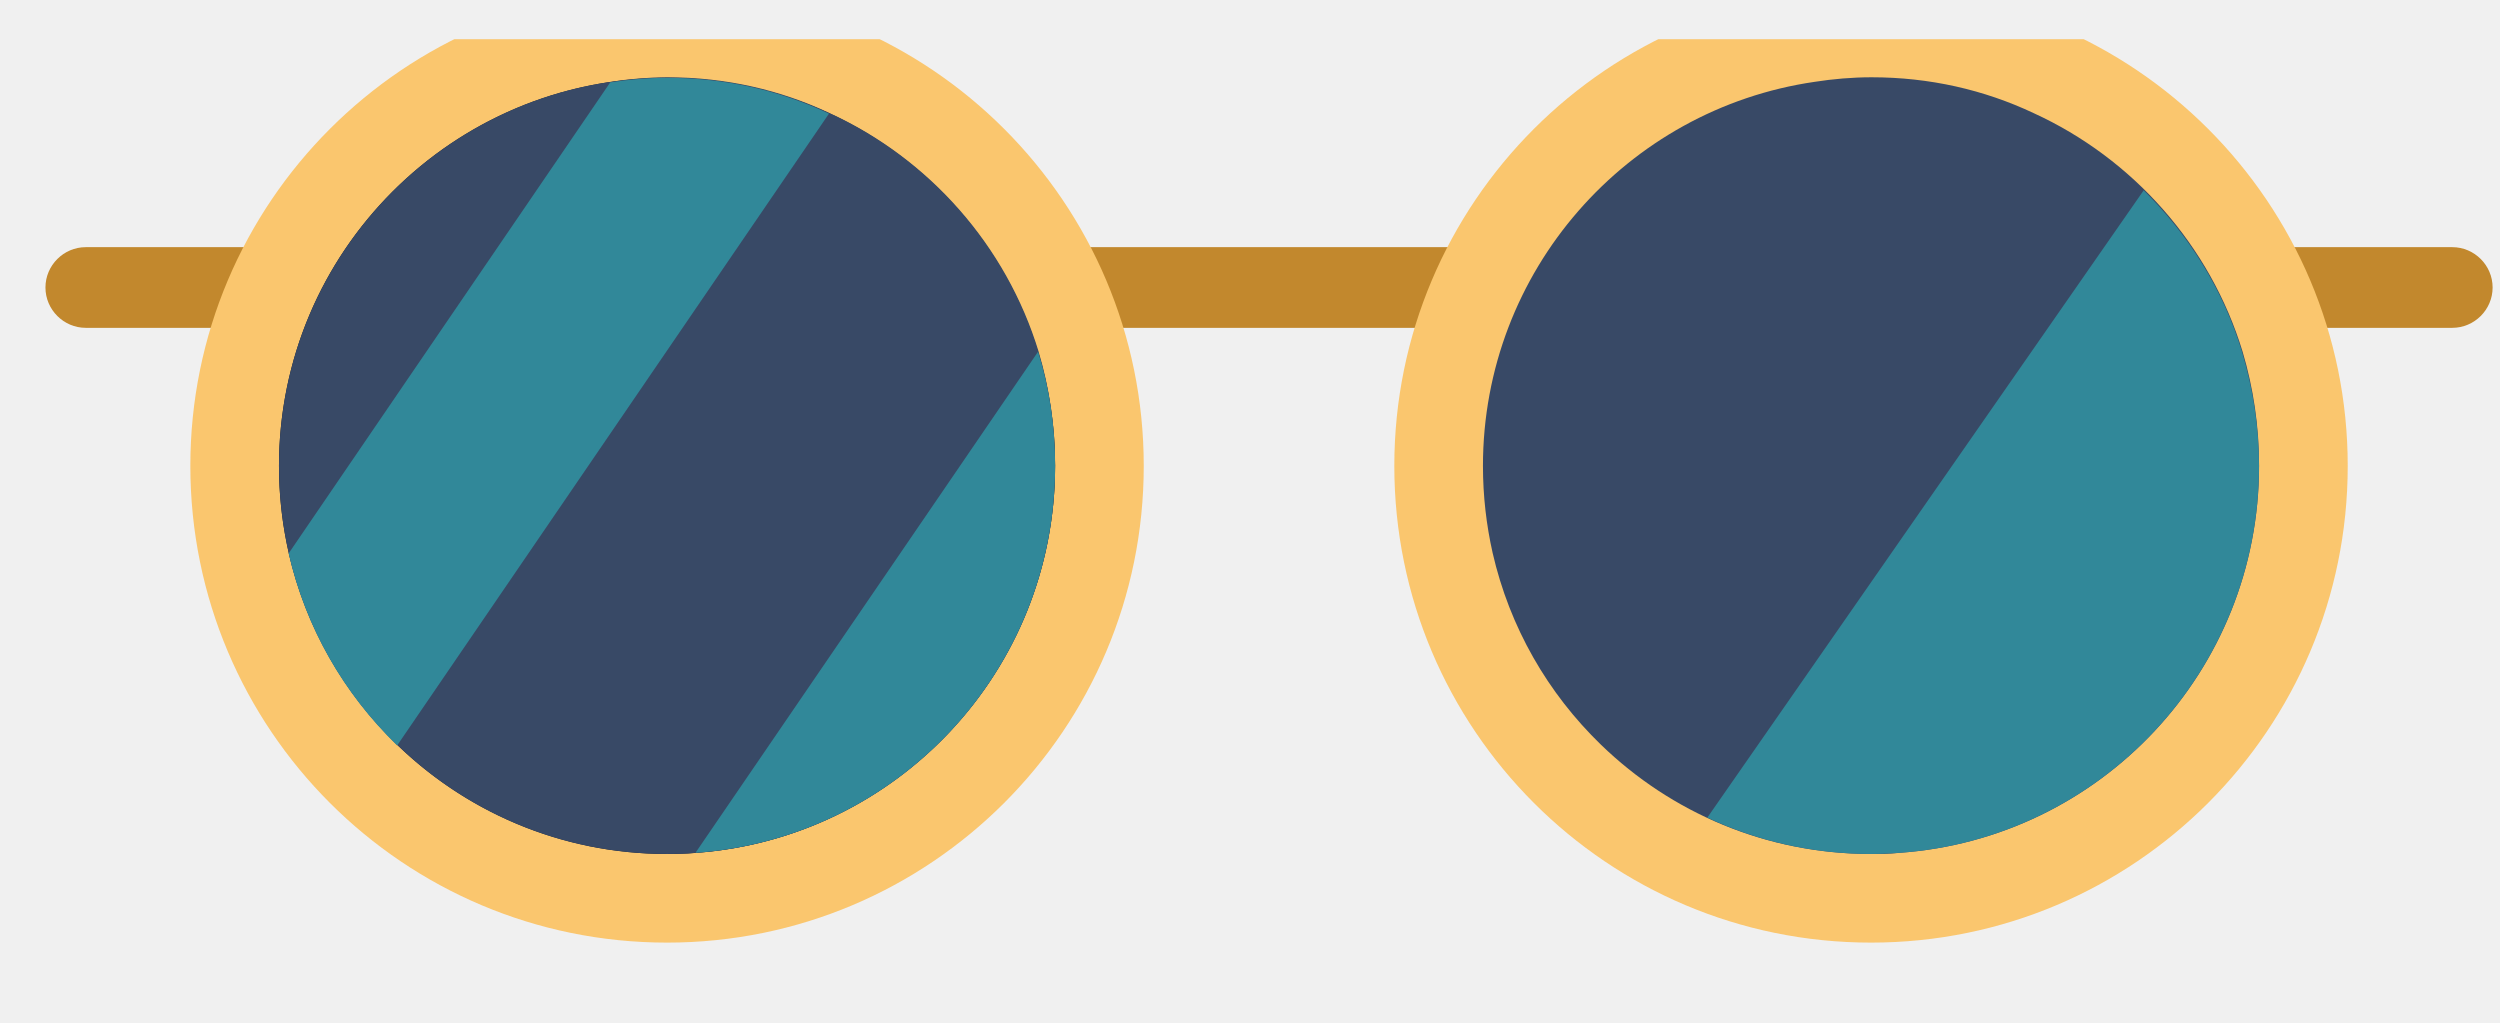
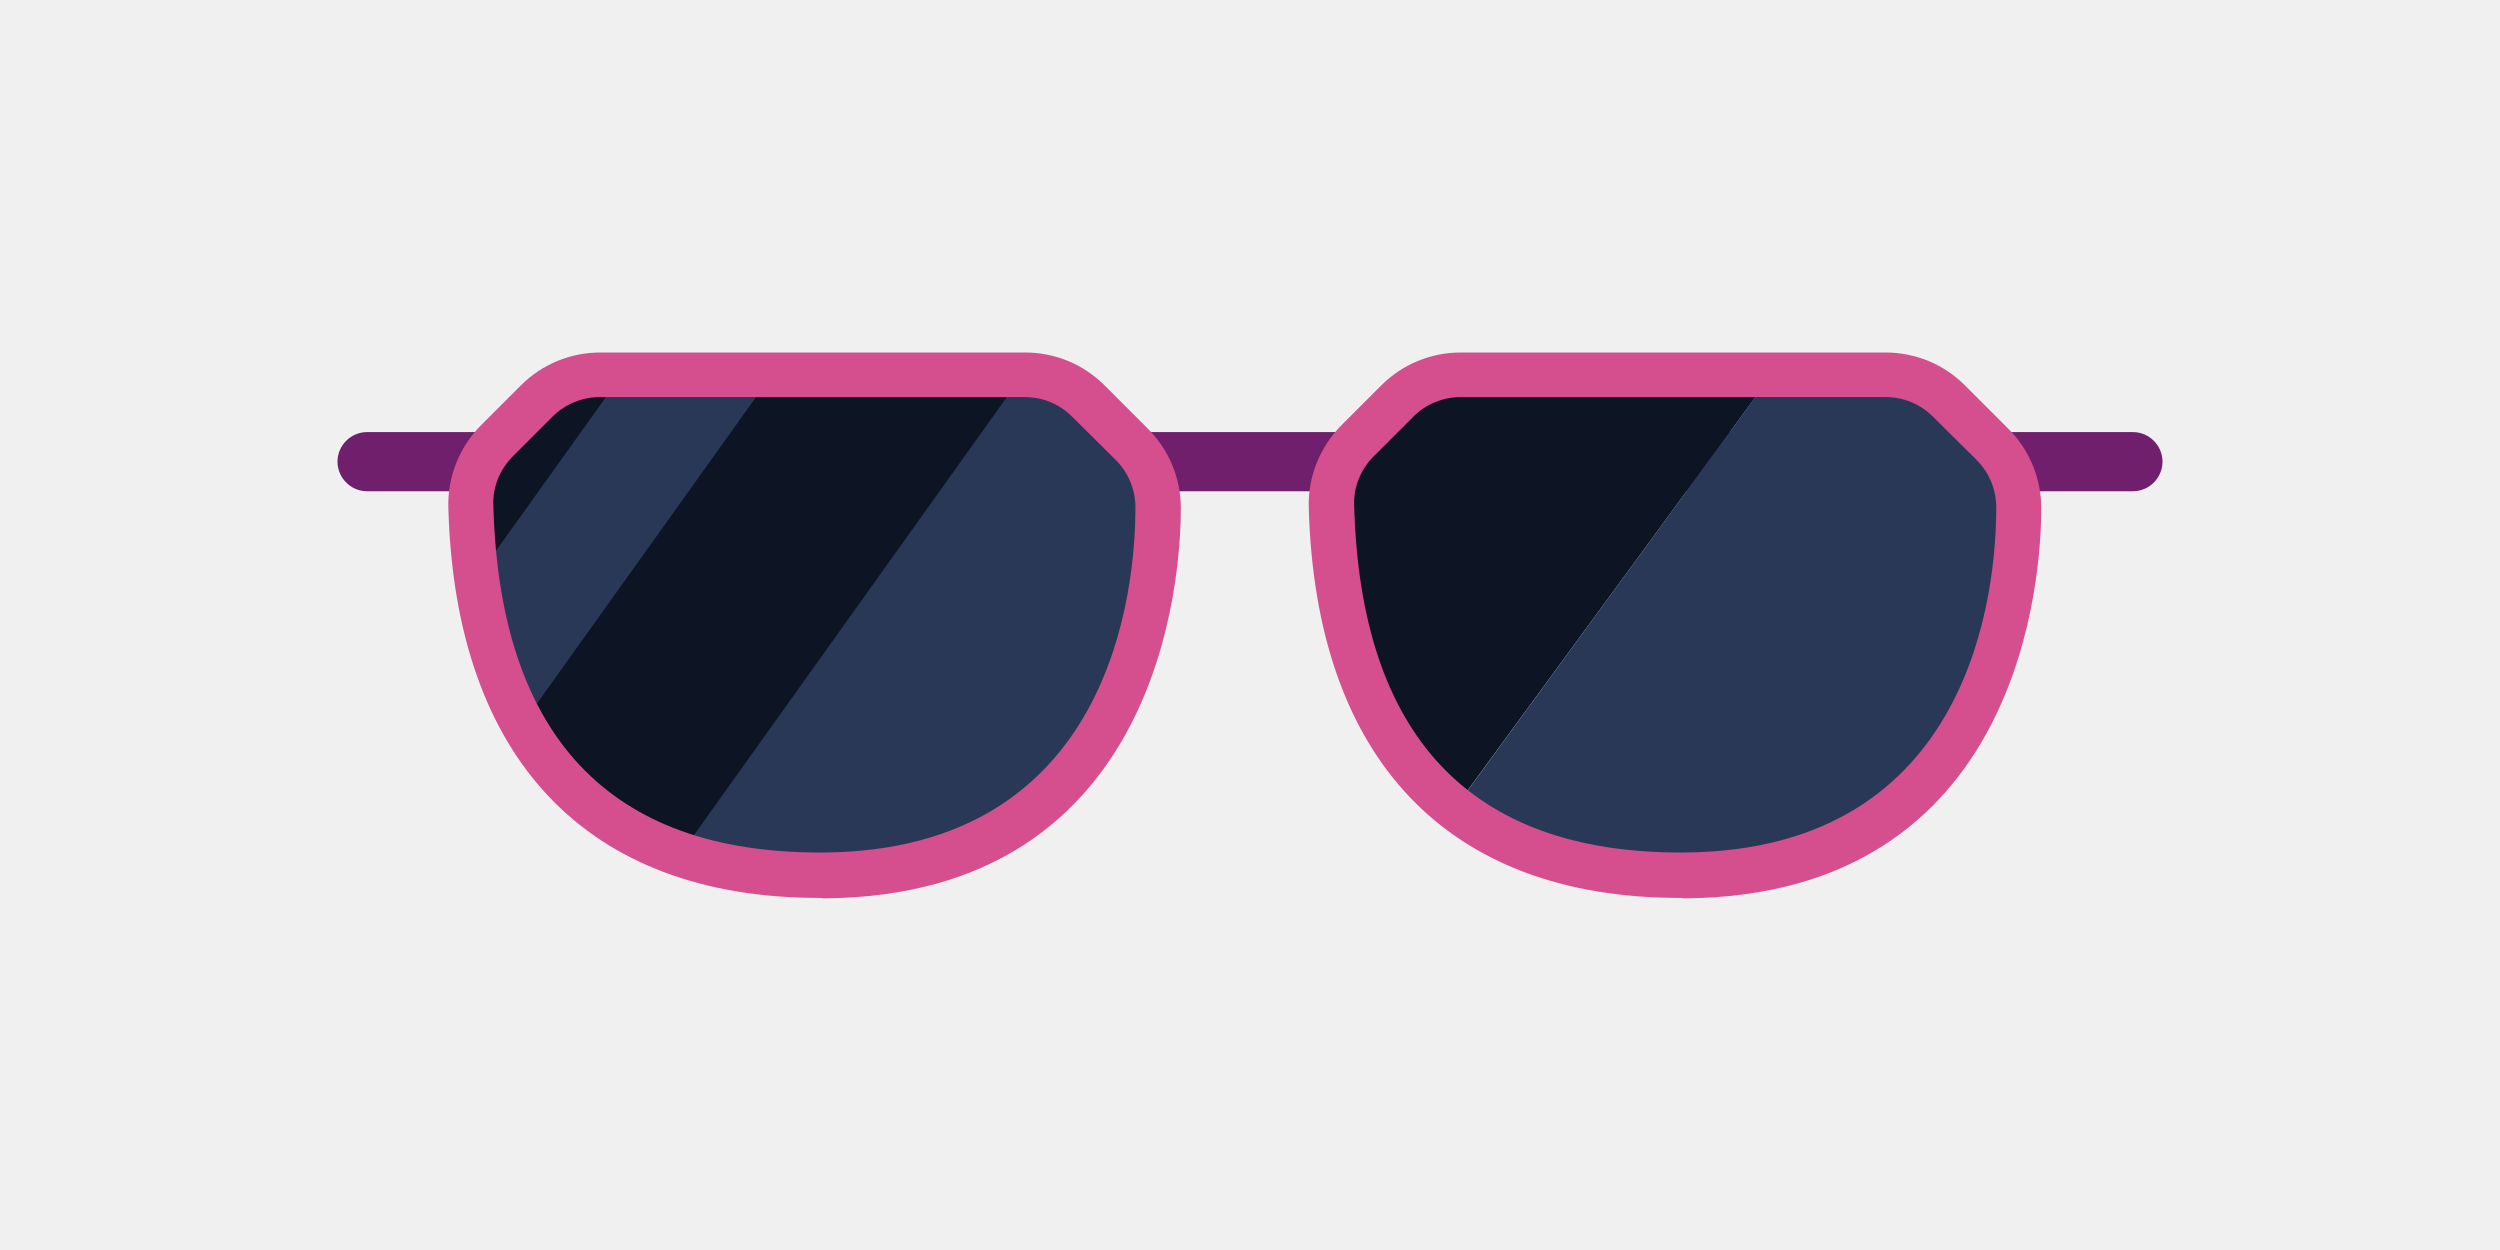
- <svg xmlns="http://www.w3.org/2000/svg" width="44" height="18" viewBox="0 0 44 18" fill="none">
-   <g clip-path="url(#clip0_222_82)">
-     <path d="M43.16 5.77H1.51C1.12 5.77 0.8 5.45 0.8 5.06C0.8 4.67 1.12 4.35 1.51 4.35H43.16C43.55 4.35 43.87 4.67 43.87 5.06C43.87 5.45 43.55 5.77 43.16 5.77Z" fill="#C2882D" />
-     <path d="M11.74 16.59C16.373 16.59 20.13 12.834 20.13 8.2C20.13 3.567 16.373 -0.19 11.74 -0.19C7.106 -0.19 3.35 3.567 3.35 8.2C3.35 12.834 7.106 16.59 11.74 16.59Z" fill="#FAC66E" />
-     <path d="M11.74 15.03C15.512 15.03 18.57 11.972 18.57 8.2C18.57 4.428 15.512 1.37 11.74 1.37C7.968 1.37 4.91 4.428 4.91 8.2C4.91 11.972 7.968 15.03 11.74 15.03Z" fill="#0D1424" />
-     <path d="M18.57 8.2C18.57 11.81 15.78 14.76 12.24 15.01C12.07 15.03 11.91 15.03 11.74 15.03C9.89 15.03 8.22 14.3 6.99 13.11C6.05 12.2 5.38 11.04 5.08 9.73C4.97 9.24 4.91 8.73 4.91 8.2C4.91 4.77 7.44 1.92 10.75 1.44C11.07 1.39 11.41 1.36 11.75 1.36C12.77 1.36 13.73 1.58 14.6 1.99C16.35 2.79 17.71 4.32 18.28 6.19C18.47 6.83 18.57 7.5 18.57 8.2Z" fill="#384966" />
-     <path d="M14.59 2L6.99 13.12C6.05 12.21 5.38 11.05 5.08 9.74L10.74 1.45C11.06 1.4 11.4 1.37 11.74 1.37C12.76 1.37 13.72 1.59 14.59 2Z" fill="#318899" />
-     <path d="M18.57 8.2C18.57 11.81 15.78 14.76 12.24 15.01L18.27 6.19C18.47 6.83 18.57 7.5 18.57 8.2Z" fill="#318899" />
-     <path d="M32.93 16.59C37.563 16.59 41.32 12.834 41.32 8.2C41.32 3.567 37.563 -0.19 32.93 -0.19C28.296 -0.19 24.54 3.567 24.54 8.2C24.54 12.834 28.296 16.59 32.93 16.59Z" fill="#FAC66E" />
-     <path d="M39.76 8.2C39.76 11.81 36.97 14.76 33.43 15.01C33.26 15.03 33.1 15.03 32.93 15.03C31.08 15.03 29.41 14.3 28.18 13.11C27.24 12.2 26.57 11.04 26.27 9.73C26.16 9.24 26.1 8.73 26.1 8.2C26.1 4.77 28.63 1.92 31.94 1.44C32.26 1.39 32.6 1.36 32.94 1.36C33.96 1.36 34.92 1.58 35.79 1.99C37.54 2.79 38.9 4.32 39.47 6.19C39.66 6.83 39.76 7.5 39.76 8.2Z" fill="#384966" />
-     <path d="M39.759 8.2C39.759 7.5 39.649 6.83 39.459 6.19C39.129 5.1 38.519 4.13 37.729 3.35L30.049 14.39C30.919 14.8 31.899 15.03 32.929 15.03C33.099 15.03 33.259 15.02 33.429 15.01C36.969 14.76 39.759 11.81 39.759 8.2Z" fill="#318899" />
+ <svg xmlns="http://www.w3.org/2000/svg" width="60" height="30" viewBox="0 0 60 30" fill="none">
+   <g clip-path="url(#clip0_338_856)">
+     <path d="M51.19 11.79H8.81C8.42 11.79 8.1 11.47 8.1 11.08C8.1 10.69 8.42 10.37 8.81 10.37H51.19C51.58 10.37 51.9 10.69 51.9 11.08C51.9 11.47 51.58 11.79 51.19 11.79Z" fill="#6F1F6B" />
+     <path d="M27.79 12.19C27.79 14.7 26.85 20.96 19.75 21.01C18.4 21.02 17.27 20.83 16.32 20.51C14.44 19.87 13.26 18.69 12.54 17.37C11.89 16.22 11.58 14.97 11.43 13.88C11.34 13.22 11.31 12.62 11.3 12.15C11.28 11.56 11.52 10.99 11.94 10.57L12.89 9.62C13.29 9.22 13.84 8.98 14.42 8.98H24.61C25.18 8.98 25.73 9.21 26.14 9.62L27.18 10.66C27.56 11.07 27.79 11.62 27.79 12.19Z" fill="#0D1424" />
+     <path d="M18.53 8.99L12.54 17.37C11.89 16.22 11.58 14.97 11.43 13.88L14.93 8.99H18.53Z" fill="#293856" />
+     <path d="M27.79 12.19C27.79 14.7 26.85 20.96 19.75 21.01C18.4 21.02 17.27 20.83 16.32 20.51L24.55 8.99H24.59C25.16 8.99 25.71 9.22 26.12 9.63L27.16 10.67C27.56 11.07 27.79 11.62 27.79 12.19Z" fill="#293856" />
+     <path d="M35.06 8.99C34.49 8.99 33.94 9.22 33.53 9.63L32.58 10.58C32.16 11 31.93 11.57 31.94 12.16C31.95 12.63 31.98 13.23 32.07 13.89C32.22 14.97 32.53 16.22 33.18 17.38C33.59 18.12 34.15 18.82 34.9 19.41L42.52 9H35.06V8.99Z" fill="#0D1424" />
+     <path d="M40.41 21.01C47.51 20.97 48.45 14.7 48.45 12.19C48.45 11.61 48.22 11.07 47.82 10.66L46.78 9.62C46.38 9.22 45.83 8.98 45.25 8.98H42.53L34.91 19.4C35.48 19.85 36.16 20.23 36.98 20.51C37.93 20.83 39.06 21.02 40.41 21.01Z" fill="#293856" />
+     <path d="M19.67 21.55C14.09 21.55 10.92 18.22 10.76 12.17C10.74 11.44 11.03 10.72 11.55 10.2L12.5 9.25C13.01 8.74 13.69 8.46 14.41 8.46H24.6C25.32 8.46 26 8.74 26.51 9.25L27.55 10.29C28.06 10.8 28.34 11.48 28.34 12.2C28.34 13.75 27.92 21.51 19.77 21.56C19.72 21.55 19.69 21.55 19.67 21.55ZM14.4 9.53C13.97 9.53 13.56 9.7 13.26 10L12.31 10.95C12 11.26 11.82 11.69 11.84 12.13C11.99 17.66 14.62 20.46 19.67 20.46C19.7 20.46 19.73 20.46 19.75 20.46C26.71 20.42 27.25 14.11 27.25 12.18C27.25 11.75 27.08 11.34 26.78 11.04L25.73 10C25.42 9.69 25.02 9.53 24.59 9.53H14.4Z" fill="#D54E8D" />
+     <path d="M40.32 21.55C34.74 21.55 31.57 18.22 31.41 12.17C31.39 11.44 31.68 10.72 32.2 10.2L33.15 9.25C33.66 8.74 34.34 8.46 35.06 8.46H45.25C45.97 8.46 46.65 8.74 47.16 9.25L48.2 10.29C48.71 10.8 48.99 11.48 48.99 12.2C48.99 13.75 48.57 21.51 40.42 21.56C40.38 21.55 40.35 21.55 40.32 21.55ZM35.06 9.53C34.63 9.53 34.22 9.7 33.92 10L32.97 10.95C32.66 11.26 32.48 11.69 32.5 12.13C32.65 17.66 35.28 20.46 40.33 20.46C40.36 20.46 40.39 20.46 40.41 20.46C47.37 20.42 47.91 14.11 47.91 12.18C47.91 11.75 47.74 11.34 47.44 11.04L46.39 10C46.08 9.69 45.68 9.53 45.25 9.53H35.06Z" fill="#D54E8D" />
  </g>
  <defs>
-     <clipPath id="clip0_222_82">
-       <rect width="43.07" height="16.79" fill="white" transform="translate(0.799805 0.690063)" />
+     <clipPath id="clip0_338_856">
+       <rect width="60" height="30" fill="white" />
    </clipPath>
  </defs>
</svg>
